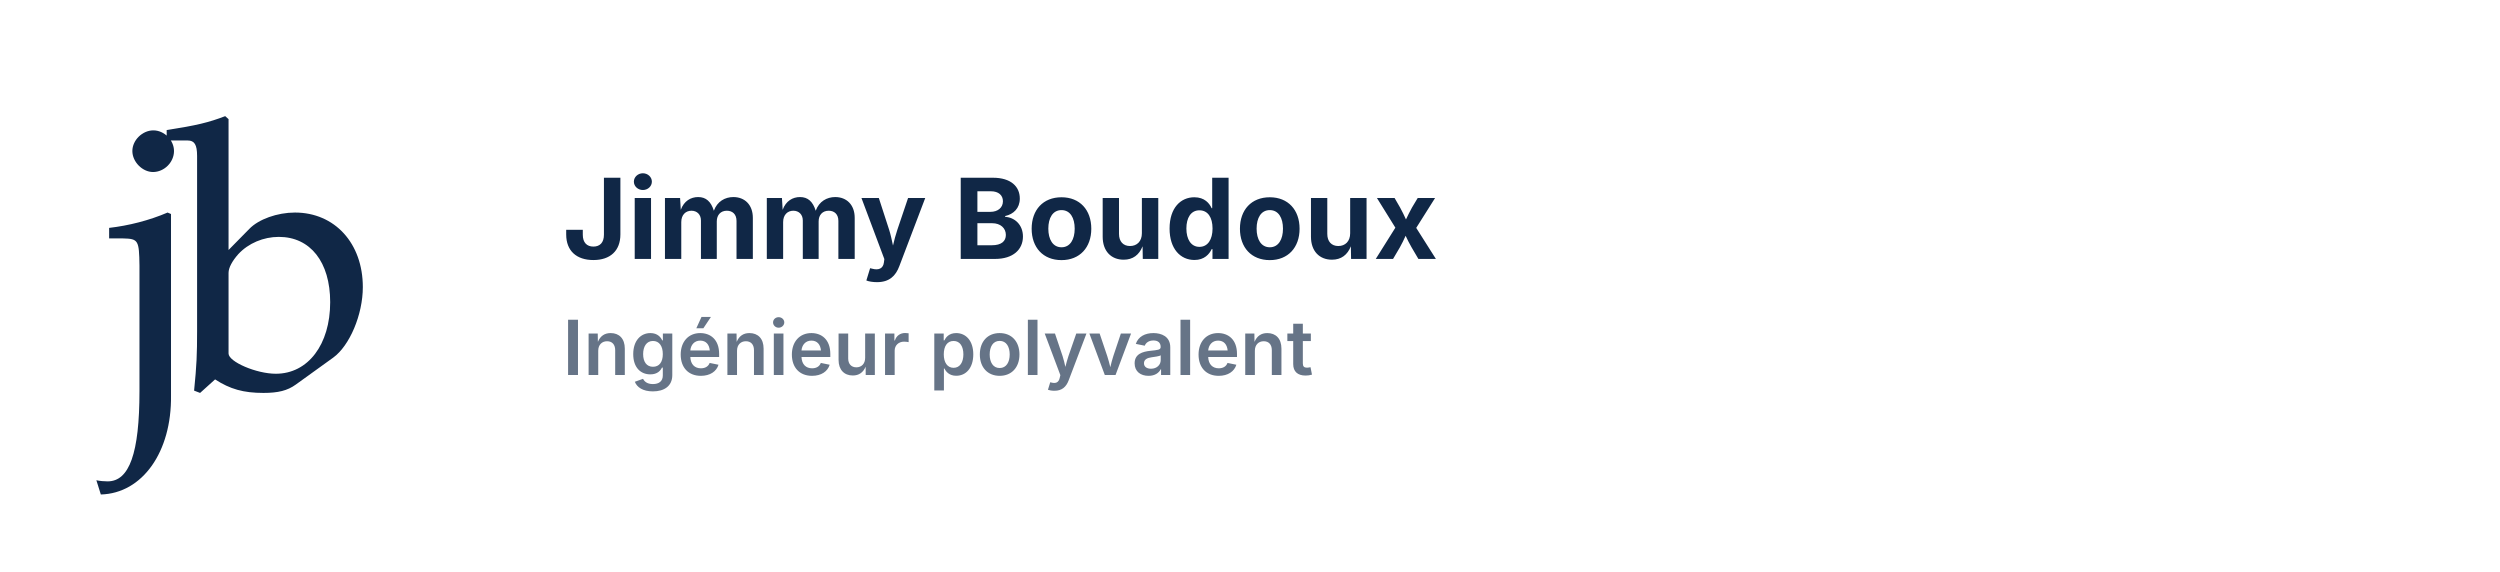
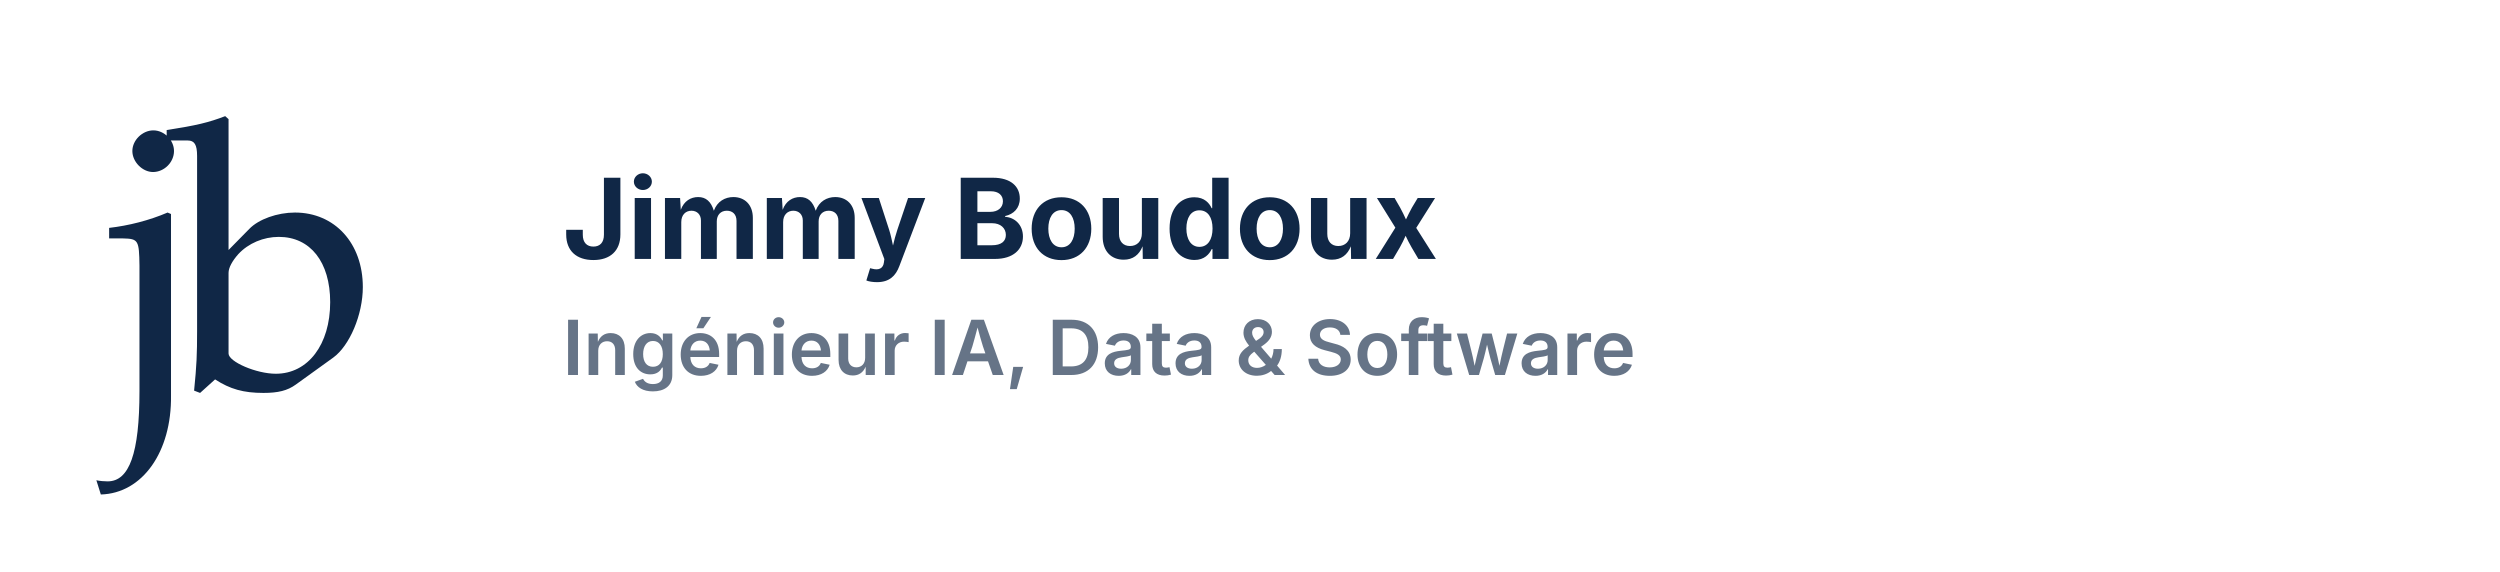
<svg xmlns="http://www.w3.org/2000/svg" viewBox="0 0 560 128" role="img" aria-labelledby="title">
  <rect width="560" height="128" fill="none" />
  <text x="55" y="87" text-anchor="middle" fill="#102746" font-family="&quot;Iowan Old Style&quot;,&quot;Palatino Linotype&quot;,Palatino,&quot;Book Antiqua&quot;,Georgia,serif" font-size="84" font-weight="400" letter-spacing="-6">jb</text>
  <text x="126" y="58" fill="#102746" font-family="Inter,ui-sans-serif,-apple-system,BlinkMacSystemFont,&quot;Segoe UI&quot;,Roboto,Helvetica,Arial,sans-serif" font-size="25" font-weight="700">Jimmy Boudoux</text>
-   <text x="126" y="84" fill="#667487" font-family="Inter,ui-sans-serif,-apple-system,BlinkMacSystemFont,&quot;Segoe UI&quot;,Roboto,Helvetica,Arial,sans-serif" font-size="17" font-weight="560">Ingénieur polyvalent</text>
+   <text x="126" y="84" fill="#667487" font-family="Inter,ui-sans-serif,-apple-system,BlinkMacSystemFont,&quot;Segoe UI&quot;,Roboto,Helvetica,Arial,sans-serif" font-size="17" font-weight="560">Ingénieur IA, Data &amp; Software</text>
</svg>
